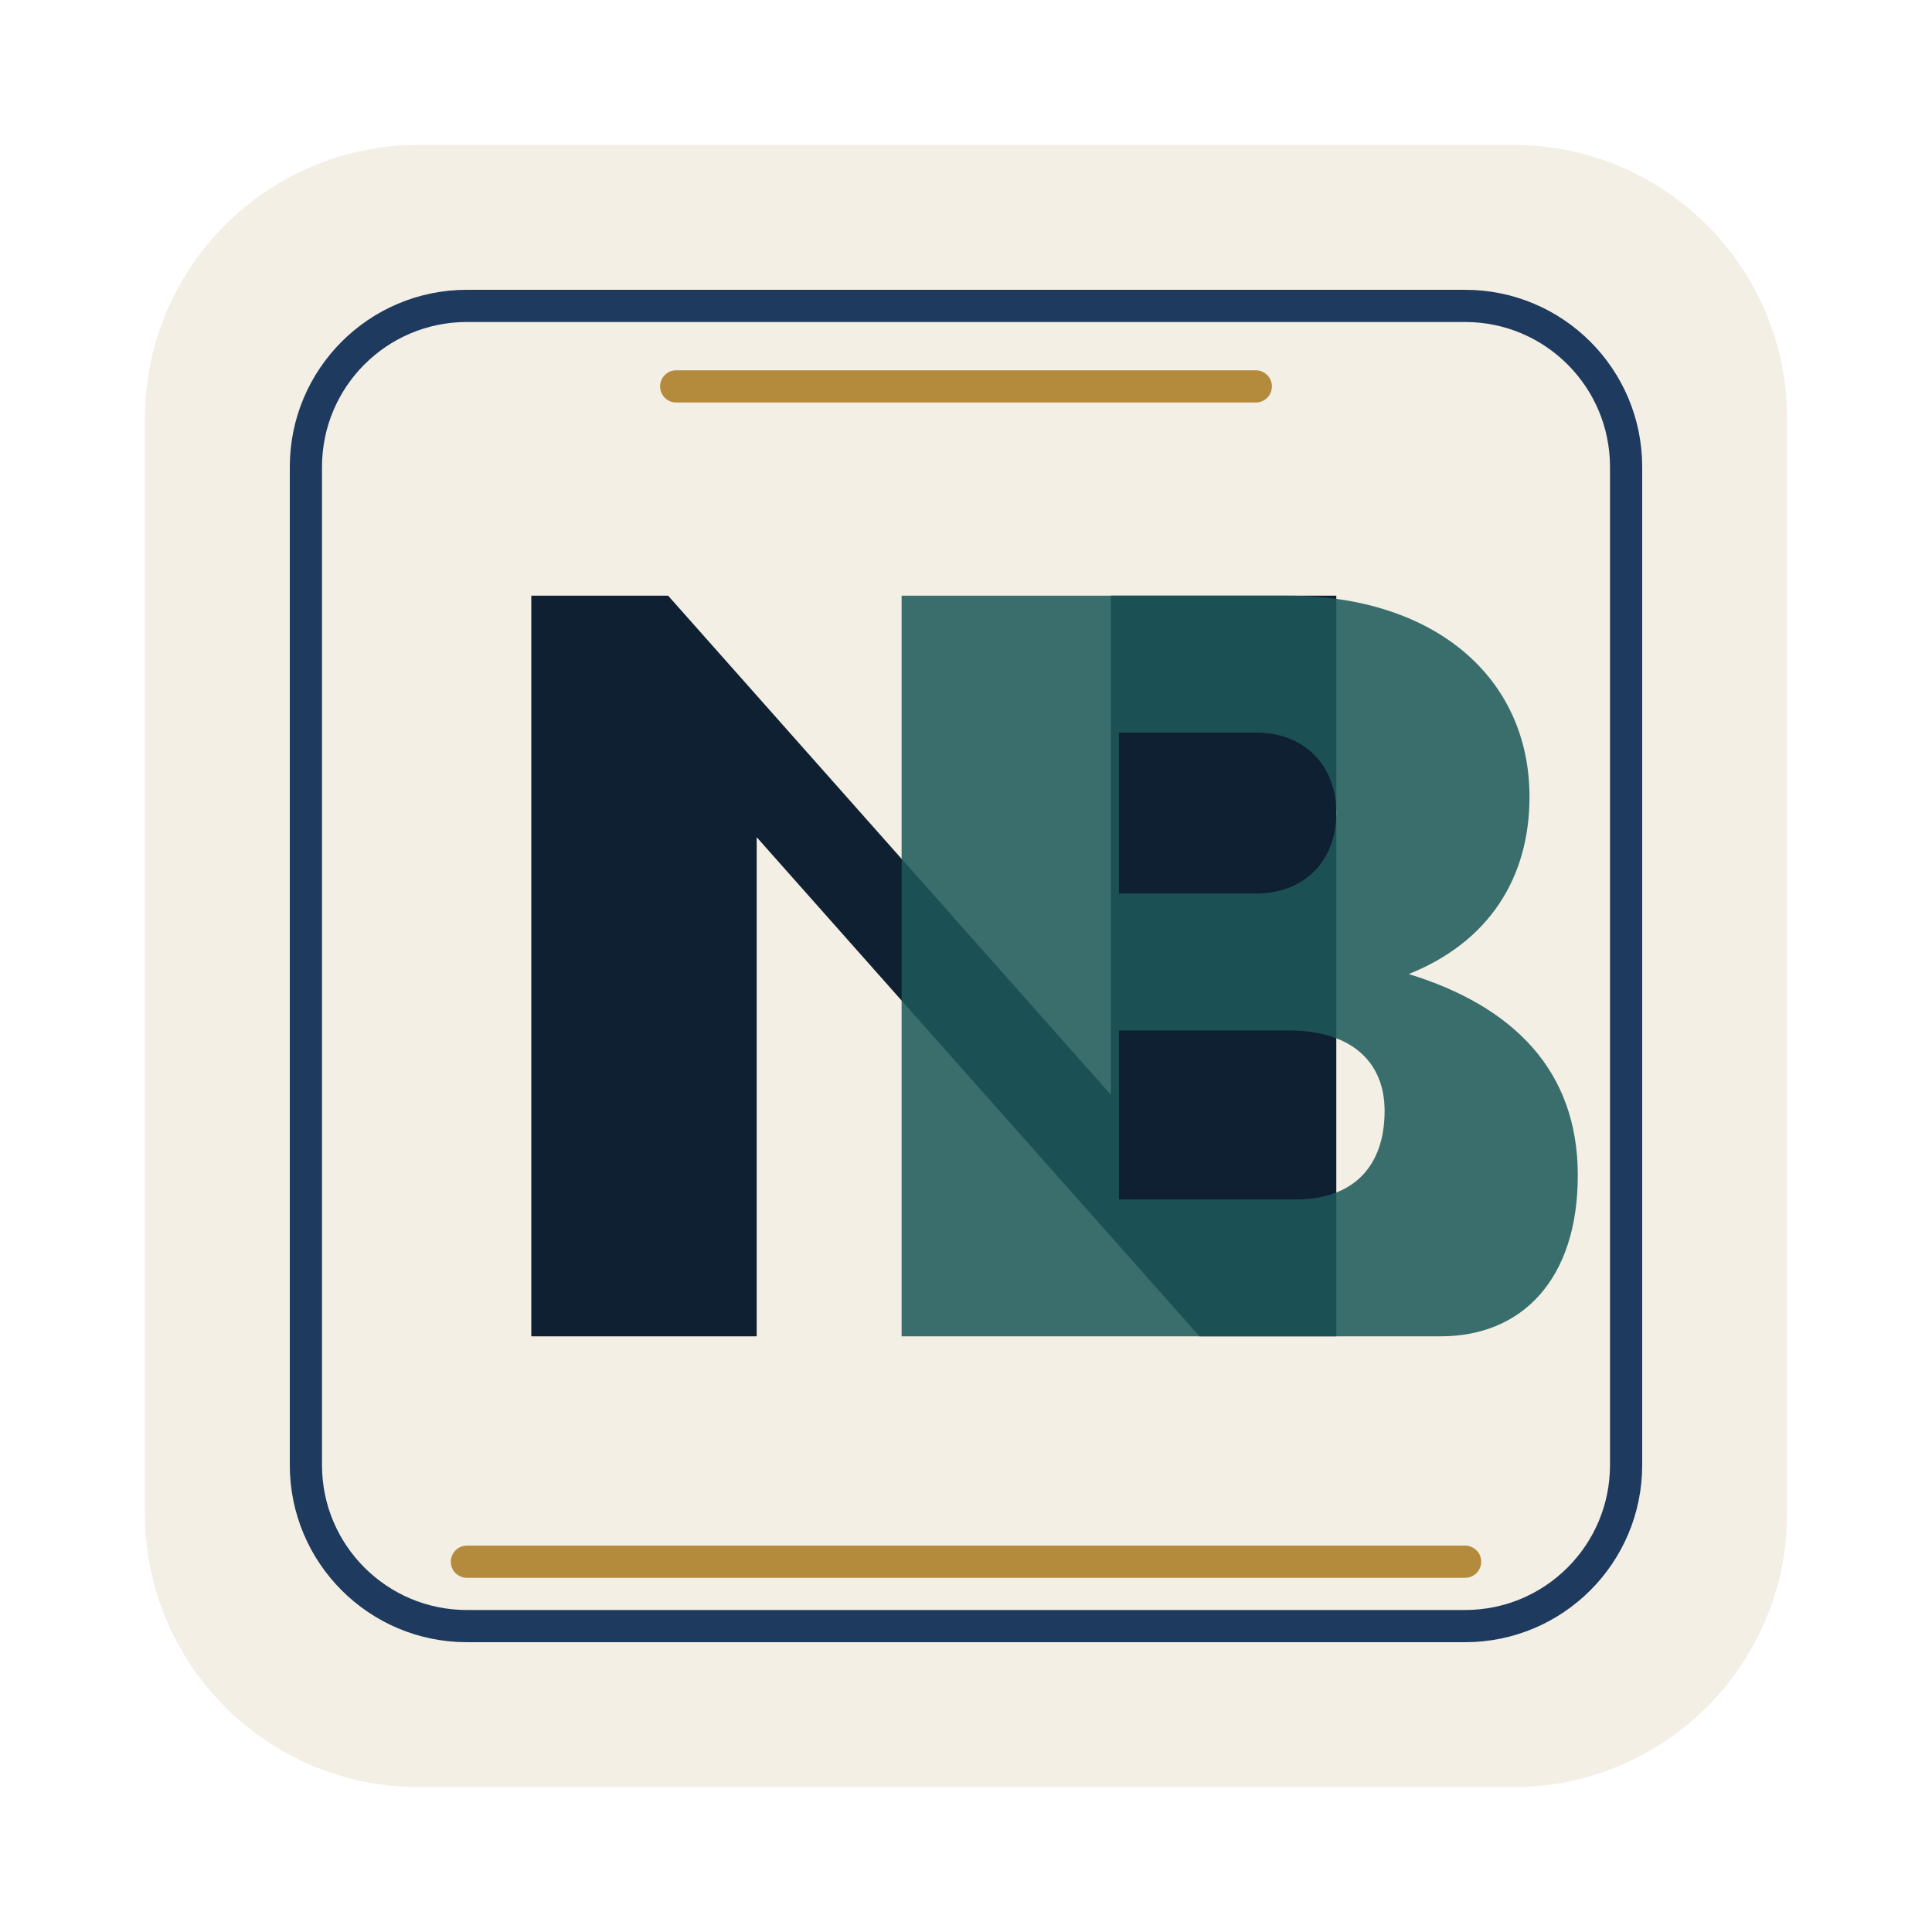
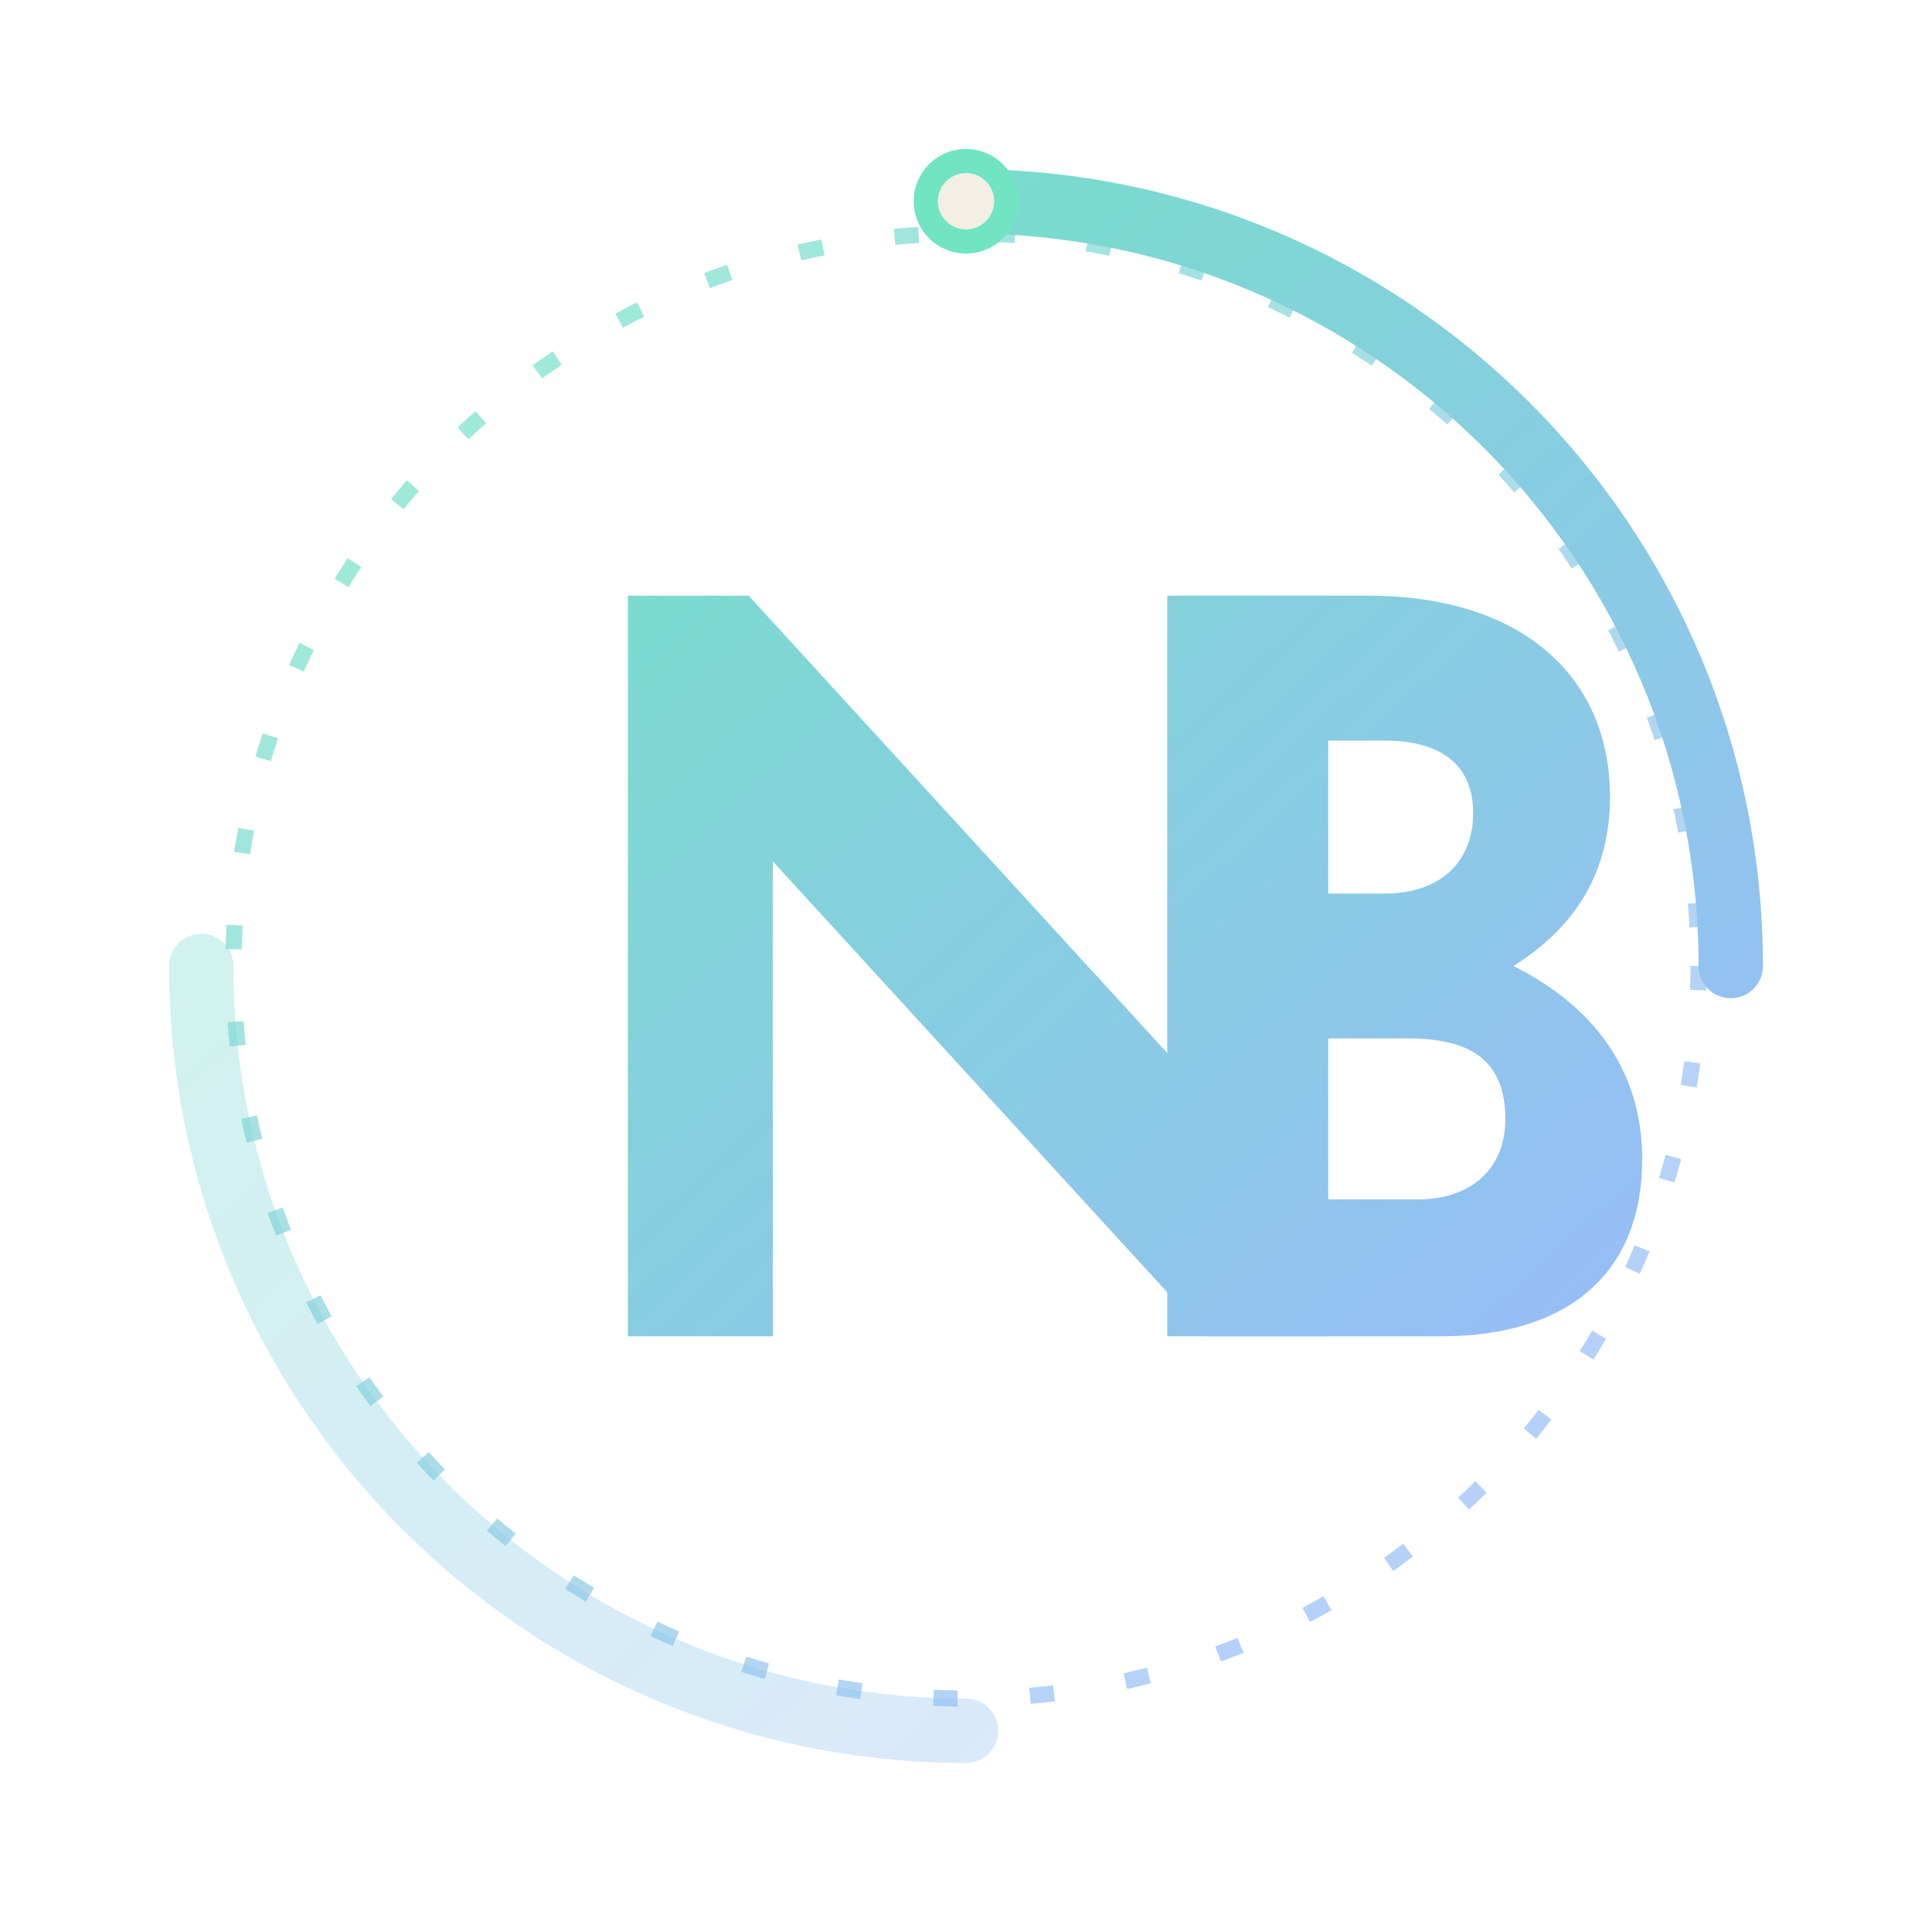
<svg xmlns="http://www.w3.org/2000/svg" width="240" height="240" viewBox="0 0 240 240" fill="none">
-   <rect width="240" height="240" rx="42" fill="transparent" />
-   <rect x="18" y="18" width="204" height="204" rx="34" fill="#F4EFE5" />
-   <rect x="38" y="38" width="164" height="164" rx="20" stroke="#1E3A5F" stroke-width="4" />
-   <path d="M66 166V74h17l55 62V74h28v92h-17L94 104v62H66Z" fill="#102033" />
-   <path d="M112 166V74h48c18 0 30 10 30 25 0 10-5 18-15 22 13 4 21 12 21 25 0 13-7 20-17 20h-67Zm27-55h17c6 0 10-4 10-10s-4-10-10-10h-17v20Zm0 38h22c7 0 11-4 11-11 0-6-4-10-12-10h-21v21Z" fill="#1E5A5A" fill-opacity="0.86" />
-   <path d="M58 194h124" stroke="#B48A3C" stroke-width="4" stroke-linecap="round" />
-   <path d="M84 48h72" stroke="#B48A3C" stroke-width="4" stroke-linecap="round" />
+   <defs>
+     <linearGradient id="mark" x1="42" y1="34" x2="202" y2="208" gradientUnits="userSpaceOnUse">
+       <stop stop-color="#71E4C2" />
+       <stop offset="1" stop-color="#9DB7FF" />
+     </linearGradient>
+   </defs>
+   <circle cx="120" cy="120" r="91" stroke="url(#mark)" stroke-width="2" stroke-dasharray="3 9" opacity=".7" />
+   <path d="M120 25C172.467 25 215 67.533 215 120" stroke="url(#mark)" stroke-width="8" stroke-linecap="round" />
+   <path d="M120 215C67.533 215 25 172.467 25 120" stroke="url(#mark)" stroke-width="8" stroke-linecap="round" opacity=".35" />
+   <path d="M78 166V74h15l54 59V74h18v92h-15l-54-59v59H78Z" fill="url(#mark)" />
+   <path d="M145 166V74h25c19 0 30 10 30 25 0 9-4 16-12 21 10 5 16 13 16 24 0 14-9 22-25 22h-34Zm18-55h9c7 0 11-4 11-10 0-6-4-9-11-9h-9v19Zm0 38h13c7 0 11-4 11-10 0-7-4-10-12-10h-12v20Z" fill="url(#mark)" />
+   <circle cx="120" cy="25" r="5" fill="#F4EFE5" stroke="#71E4C2" stroke-width="3" />
</svg>
